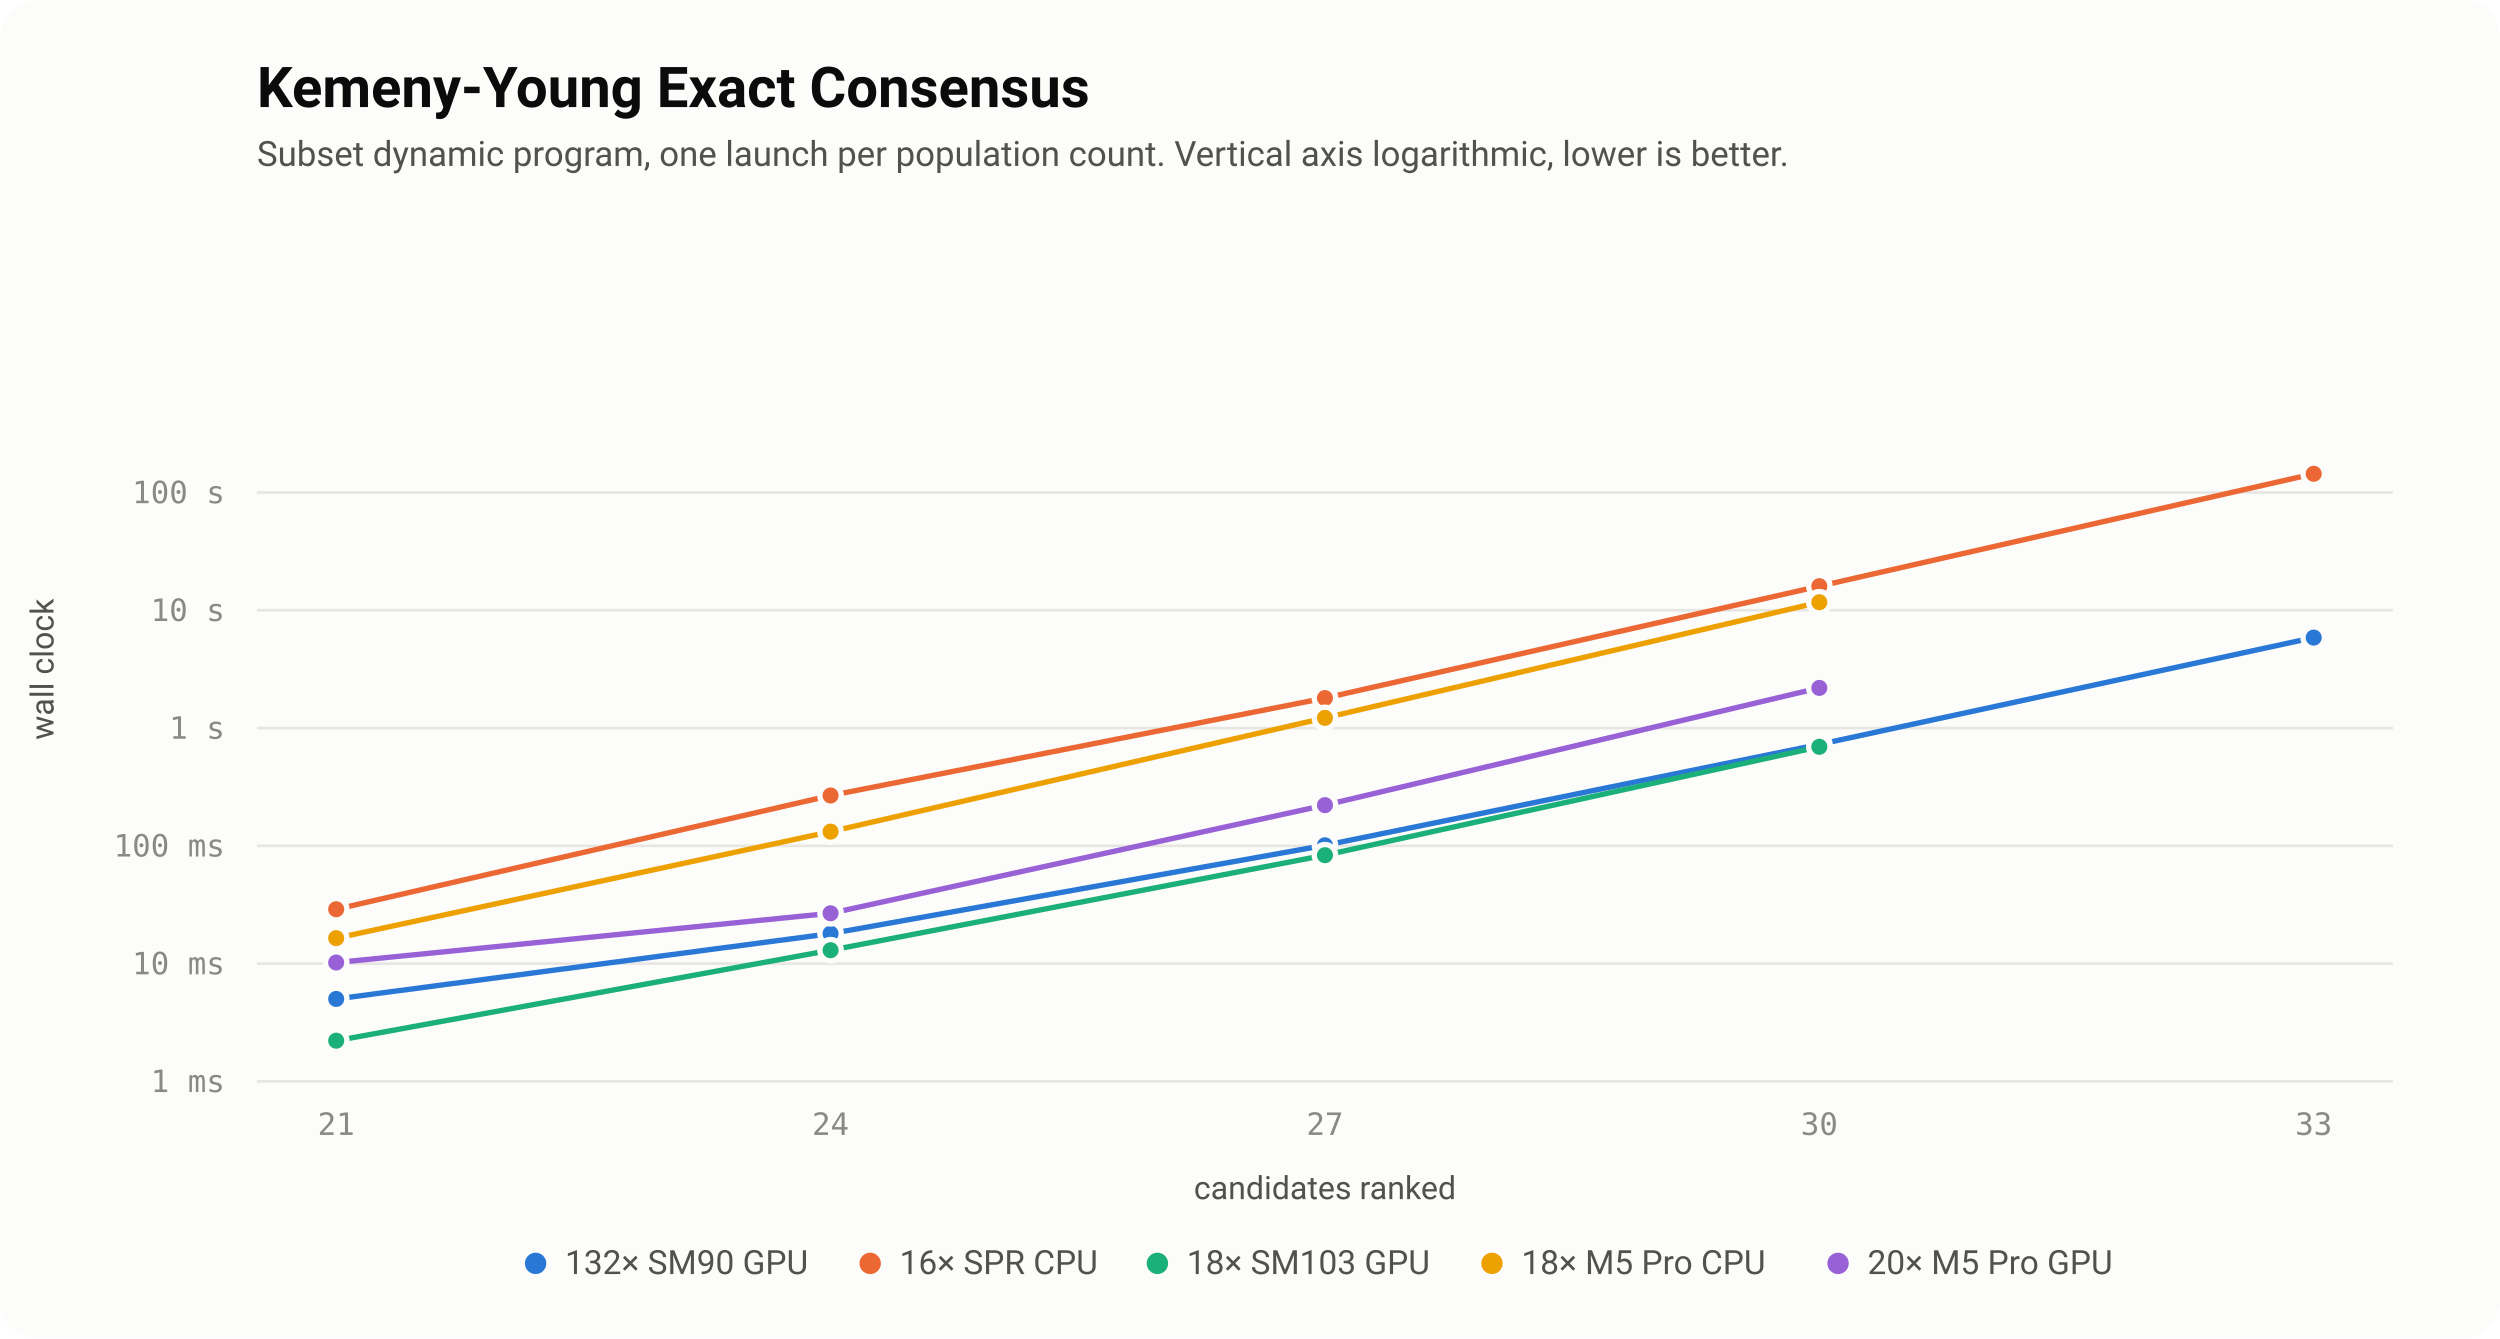
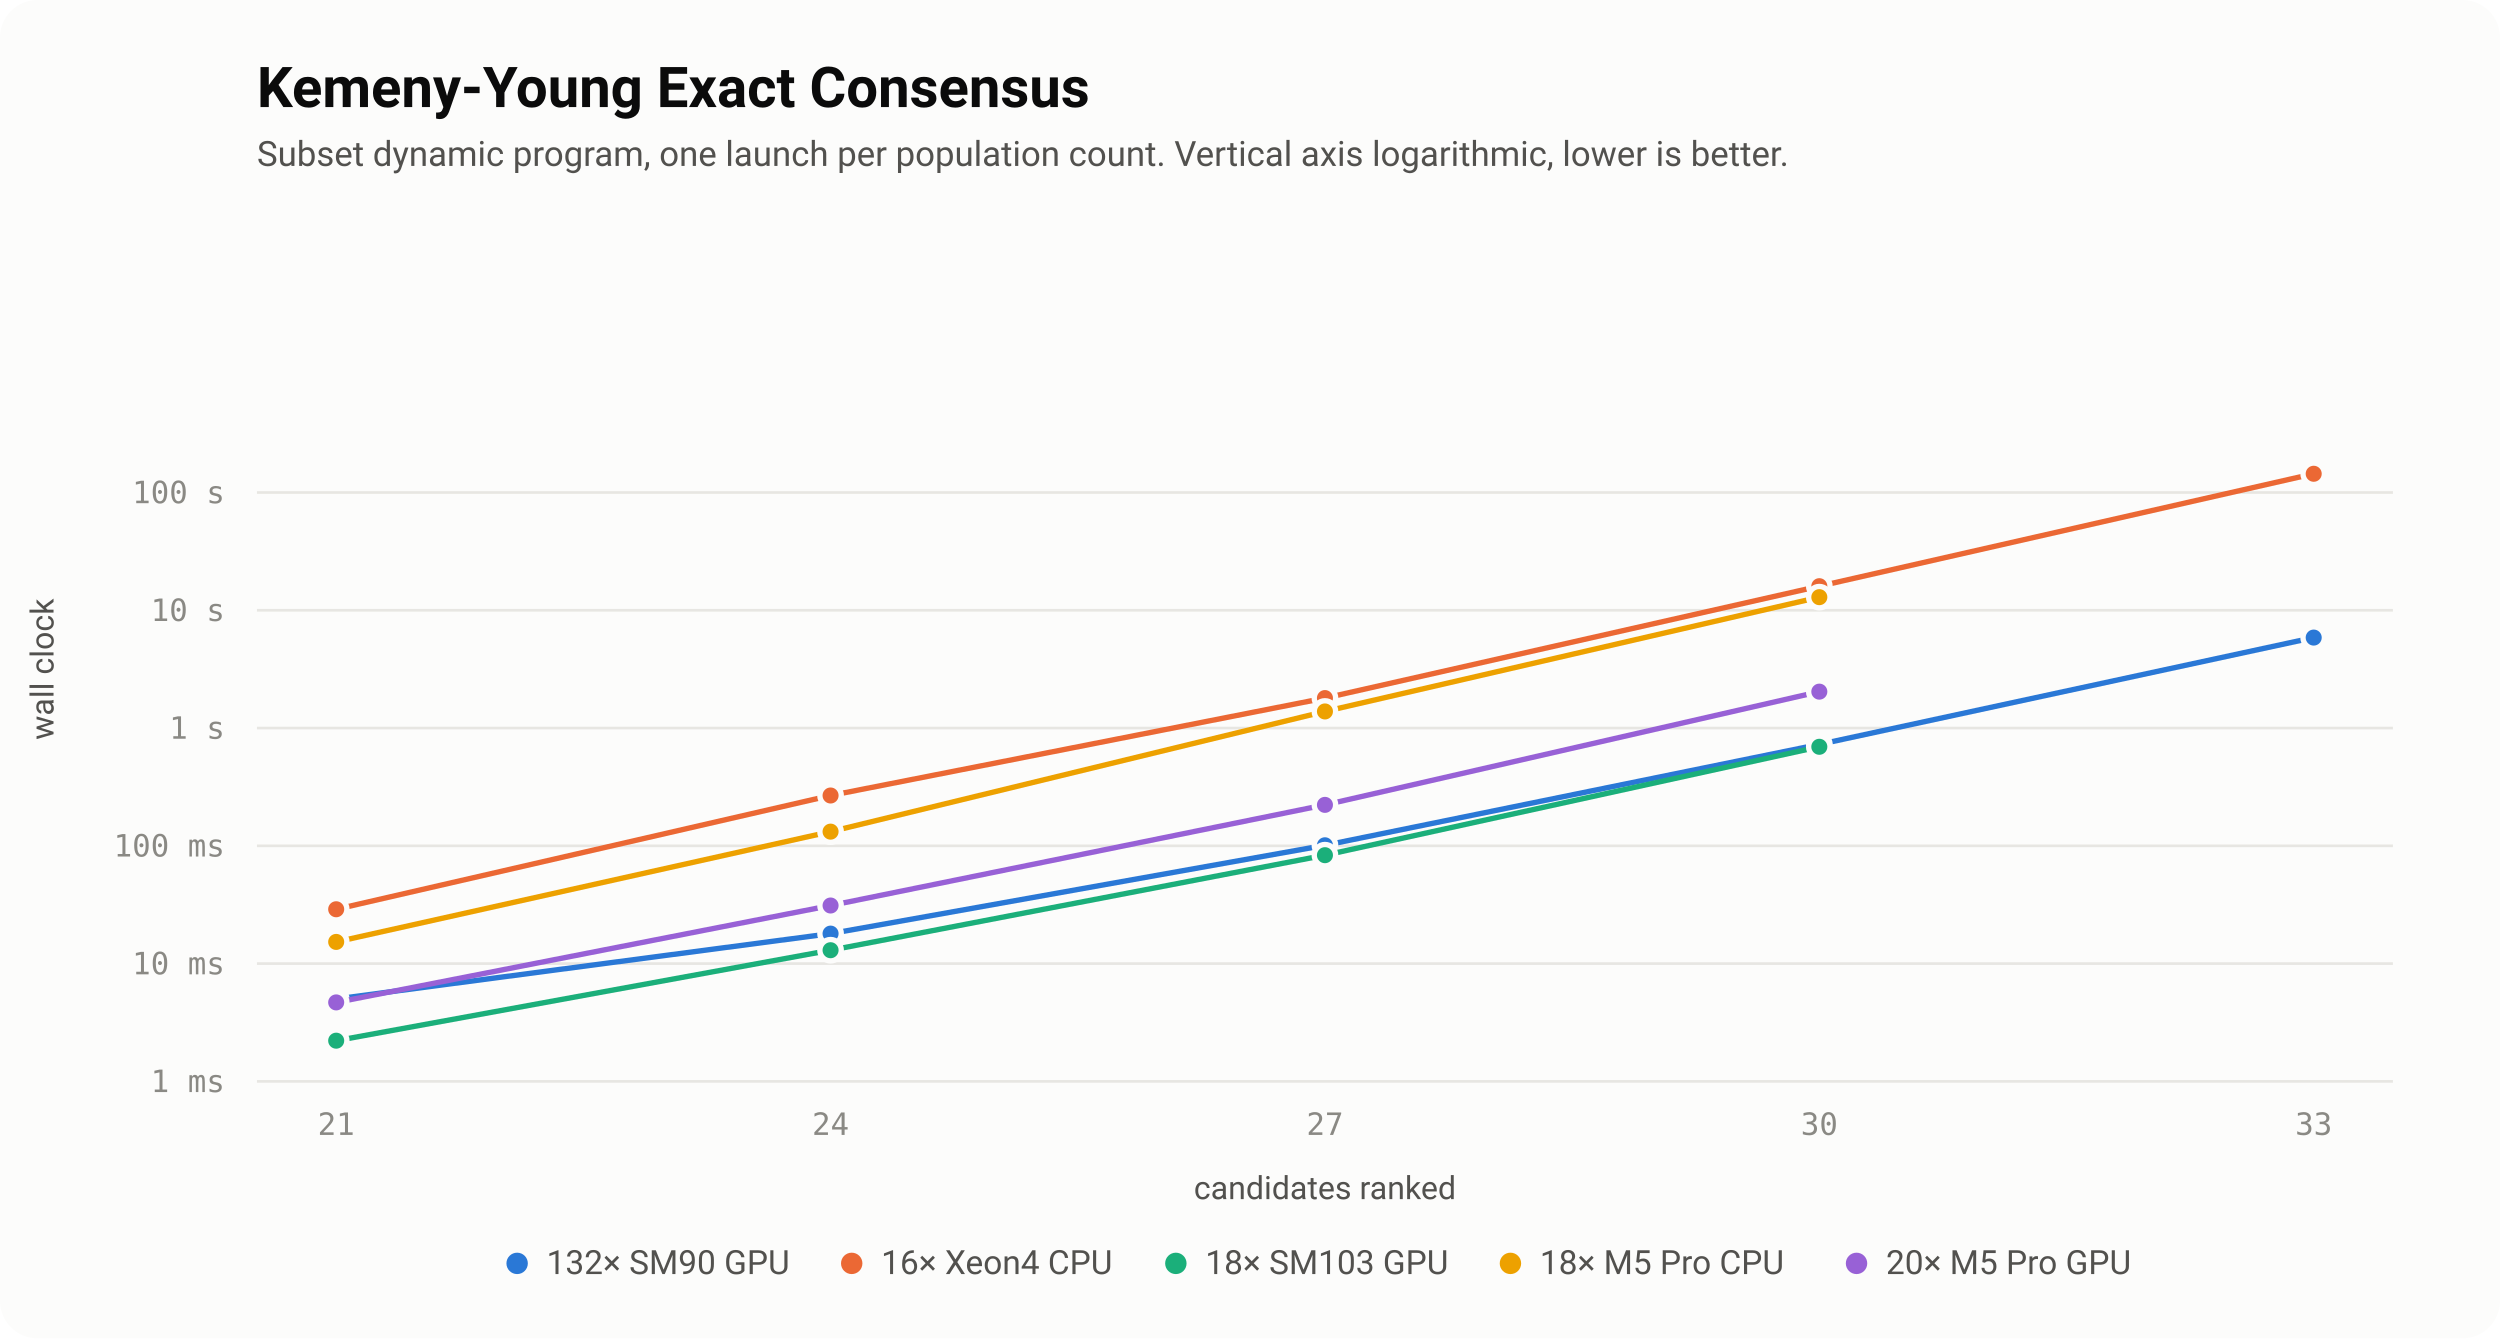
<svg xmlns="http://www.w3.org/2000/svg" width="934" height="500" viewBox="0 0 934 500" font-family="ui-sans-serif,-apple-system,'Segoe UI',Roboto,Helvetica,Arial,sans-serif" role="img" aria-label="Kemeny wall clock against field size, semi-log">
  <rect width="934" height="500" rx="14" fill="#fcfcfb" />
  <text x="96" y="40" font-size="21" font-weight="650" fill="#0b0b0b">Kemeny-Young Exact Consensus</text>
  <text x="96" y="62" font-size="13" fill="#52514e">Subset dynamic program, one launch per population count. Vertical axis logarithmic, lower is better.</text>
  <line x1="96" y1="404.0" x2="894" y2="404.0" stroke="#e7e6e2" stroke-width="1" />
  <text x="84" y="408.0" font-size="11.5" text-anchor="end" fill="#8a8984" font-family="ui-monospace,SFMono-Regular,Menlo,Consolas,monospace">1 ms</text>
  <line x1="96" y1="360.0" x2="894" y2="360.0" stroke="#e7e6e2" stroke-width="1" />
  <text x="84" y="364.0" font-size="11.5" text-anchor="end" fill="#8a8984" font-family="ui-monospace,SFMono-Regular,Menlo,Consolas,monospace">10 ms</text>
  <line x1="96" y1="316.0" x2="894" y2="316.0" stroke="#e7e6e2" stroke-width="1" />
  <text x="84" y="320.0" font-size="11.5" text-anchor="end" fill="#8a8984" font-family="ui-monospace,SFMono-Regular,Menlo,Consolas,monospace">100 ms</text>
  <line x1="96" y1="272.0" x2="894" y2="272.0" stroke="#e7e6e2" stroke-width="1" />
  <text x="84" y="276.0" font-size="11.5" text-anchor="end" fill="#8a8984" font-family="ui-monospace,SFMono-Regular,Menlo,Consolas,monospace">1 s</text>
  <line x1="96" y1="228.0" x2="894" y2="228.0" stroke="#e7e6e2" stroke-width="1" />
  <text x="84" y="232.0" font-size="11.5" text-anchor="end" fill="#8a8984" font-family="ui-monospace,SFMono-Regular,Menlo,Consolas,monospace">10 s</text>
  <line x1="96" y1="184.0" x2="894" y2="184.0" stroke="#e7e6e2" stroke-width="1" />
  <text x="84" y="188.0" font-size="11.5" text-anchor="end" fill="#8a8984" font-family="ui-monospace,SFMono-Regular,Menlo,Consolas,monospace">100 s</text>
  <text x="125.6" y="424" font-size="11.5" text-anchor="middle" fill="#8a8984" font-family="ui-monospace,SFMono-Regular,Menlo,Consolas,monospace">21</text>
  <text x="310.3" y="424" font-size="11.5" text-anchor="middle" fill="#8a8984" font-family="ui-monospace,SFMono-Regular,Menlo,Consolas,monospace">24</text>
  <text x="495.0" y="424" font-size="11.5" text-anchor="middle" fill="#8a8984" font-family="ui-monospace,SFMono-Regular,Menlo,Consolas,monospace">27</text>
  <text x="679.7" y="424" font-size="11.5" text-anchor="middle" fill="#8a8984" font-family="ui-monospace,SFMono-Regular,Menlo,Consolas,monospace">30</text>
  <text x="864.4" y="424" font-size="11.5" text-anchor="middle" fill="#8a8984" font-family="ui-monospace,SFMono-Regular,Menlo,Consolas,monospace">33</text>
  <text x="495" y="448" font-size="12" text-anchor="middle" fill="#52514e">candidates ranked</text>
  <text x="20" y="250" font-size="12" text-anchor="middle" fill="#52514e" transform="rotate(-90 20 250)">wall clock</text>
  <path d="M125.6,373.2 L310.3,348.8 L495.0,315.8 L679.7,278.1 L864.4,238.2" fill="none" stroke="#2a78d6" stroke-width="2" stroke-linejoin="round" />
  <circle cx="125.6" cy="373.2" r="4" fill="#2a78d6" stroke="#fcfcfb" stroke-width="2" />
  <circle cx="310.3" cy="348.8" r="4" fill="#2a78d6" stroke="#fcfcfb" stroke-width="2" />
  <circle cx="495.0" cy="315.8" r="4" fill="#2a78d6" stroke="#fcfcfb" stroke-width="2" />
  <circle cx="679.7" cy="278.1" r="4" fill="#2a78d6" stroke="#fcfcfb" stroke-width="2" />
  <circle cx="864.4" cy="238.2" r="4" fill="#2a78d6" stroke="#fcfcfb" stroke-width="2" />
  <path d="M125.6,339.7 L310.3,297.2 L495.0,260.8 L679.7,219.0 L864.4,177.0" fill="none" stroke="#eb6834" stroke-width="2" stroke-linejoin="round" />
  <circle cx="125.6" cy="339.7" r="4" fill="#eb6834" stroke="#fcfcfb" stroke-width="2" />
  <circle cx="310.3" cy="297.2" r="4" fill="#eb6834" stroke="#fcfcfb" stroke-width="2" />
  <circle cx="495.0" cy="260.8" r="4" fill="#eb6834" stroke="#fcfcfb" stroke-width="2" />
  <circle cx="679.7" cy="219.0" r="4" fill="#eb6834" stroke="#fcfcfb" stroke-width="2" />
  <circle cx="864.4" cy="177.0" r="4" fill="#eb6834" stroke="#fcfcfb" stroke-width="2" />
  <path d="M125.6,388.8 L310.3,355.0 L495.0,319.5 L679.7,279.0" fill="none" stroke="#1baf7a" stroke-width="2" stroke-linejoin="round" />
  <circle cx="125.6" cy="388.8" r="4" fill="#1baf7a" stroke="#fcfcfb" stroke-width="2" />
  <circle cx="310.3" cy="355.0" r="4" fill="#1baf7a" stroke="#fcfcfb" stroke-width="2" />
  <circle cx="495.0" cy="319.5" r="4" fill="#1baf7a" stroke="#fcfcfb" stroke-width="2" />
  <circle cx="679.7" cy="279.0" r="4" fill="#1baf7a" stroke="#fcfcfb" stroke-width="2" />
-   <path d="M125.6,350.5 L310.3,310.7 L495.0,268.2 L679.7,225.0" fill="none" stroke="#eda100" stroke-width="2" stroke-linejoin="round" />
-   <circle cx="125.6" cy="350.5" r="4" fill="#eda100" stroke="#fcfcfb" stroke-width="2" />
+   <path d="M125.6,351.9 L310.3,310.7 L495.0,265.8 L679.7,223.1" fill="none" stroke="#eda100" stroke-width="2" stroke-linejoin="round" />
+   <circle cx="125.6" cy="351.9" r="4" fill="#eda100" stroke="#fcfcfb" stroke-width="2" />
  <circle cx="310.3" cy="310.7" r="4" fill="#eda100" stroke="#fcfcfb" stroke-width="2" />
-   <circle cx="495.0" cy="268.2" r="4" fill="#eda100" stroke="#fcfcfb" stroke-width="2" />
-   <circle cx="679.7" cy="225.0" r="4" fill="#eda100" stroke="#fcfcfb" stroke-width="2" />
-   <path d="M125.6,359.6 L310.3,341.2 L495.0,300.8 L679.7,257.0" fill="none" stroke="#9861d6" stroke-width="2" stroke-linejoin="round" />
-   <circle cx="125.6" cy="359.6" r="4" fill="#9861d6" stroke="#fcfcfb" stroke-width="2" />
-   <circle cx="310.3" cy="341.2" r="4" fill="#9861d6" stroke="#fcfcfb" stroke-width="2" />
-   <circle cx="495.0" cy="300.8" r="4" fill="#9861d6" stroke="#fcfcfb" stroke-width="2" />
-   <circle cx="679.7" cy="257.0" r="4" fill="#9861d6" stroke="#fcfcfb" stroke-width="2" />
-   <circle cx="200.1" cy="472" r="4" fill="#2a78d6" />
-   <text x="211.1" y="476" font-size="12.5" fill="#52514e">132× SM90 GPU</text>
-   <circle cx="325.1" cy="472" r="4" fill="#eb6834" />
-   <text x="336.1" y="476" font-size="12.5" fill="#52514e">16× SPR CPU</text>
-   <circle cx="432.4" cy="472" r="4" fill="#1baf7a" />
-   <text x="443.4" y="476" font-size="12.5" fill="#52514e">18× SM103 GPU</text>
-   <circle cx="557.4" cy="472" r="4" fill="#eda100" />
-   <text x="568.4" y="476" font-size="12.5" fill="#52514e">18× M5 Pro CPU</text>
-   <circle cx="686.7" cy="472" r="4" fill="#9861d6" />
-   <text x="697.7" y="476" font-size="12.5" fill="#52514e">20× M5 Pro GPU</text>
+   <circle cx="495.0" cy="265.8" r="4" fill="#eda100" stroke="#fcfcfb" stroke-width="2" />
+   <circle cx="679.7" cy="223.1" r="4" fill="#eda100" stroke="#fcfcfb" stroke-width="2" />
+   <path d="M125.6,374.5 L310.3,338.3 L495.0,300.7 L679.7,258.4" fill="none" stroke="#9861d6" stroke-width="2" stroke-linejoin="round" />
+   <circle cx="125.6" cy="374.5" r="4" fill="#9861d6" stroke="#fcfcfb" stroke-width="2" />
+   <circle cx="310.3" cy="338.3" r="4" fill="#9861d6" stroke="#fcfcfb" stroke-width="2" />
+   <circle cx="495.0" cy="300.7" r="4" fill="#9861d6" stroke="#fcfcfb" stroke-width="2" />
+   <circle cx="679.7" cy="258.4" r="4" fill="#9861d6" stroke="#fcfcfb" stroke-width="2" />
+   <circle cx="193.2" cy="472" r="4" fill="#2a78d6" />
+   <text x="204.2" y="476" font-size="12.5" fill="#52514e">132× SM90 GPU</text>
+   <circle cx="318.2" cy="472" r="4" fill="#eb6834" />
+   <text x="329.2" y="476" font-size="12.5" fill="#52514e">16× Xeon4 CPU</text>
+   <circle cx="439.3" cy="472" r="4" fill="#1baf7a" />
+   <text x="450.3" y="476" font-size="12.5" fill="#52514e">18× SM103 GPU</text>
+   <circle cx="564.3" cy="472" r="4" fill="#eda100" />
+   <text x="575.3" y="476" font-size="12.5" fill="#52514e">18× M5 Pro CPU</text>
+   <circle cx="693.6" cy="472" r="4" fill="#9861d6" />
+   <text x="704.6" y="476" font-size="12.5" fill="#52514e">20× M5 Pro GPU</text>
</svg>
